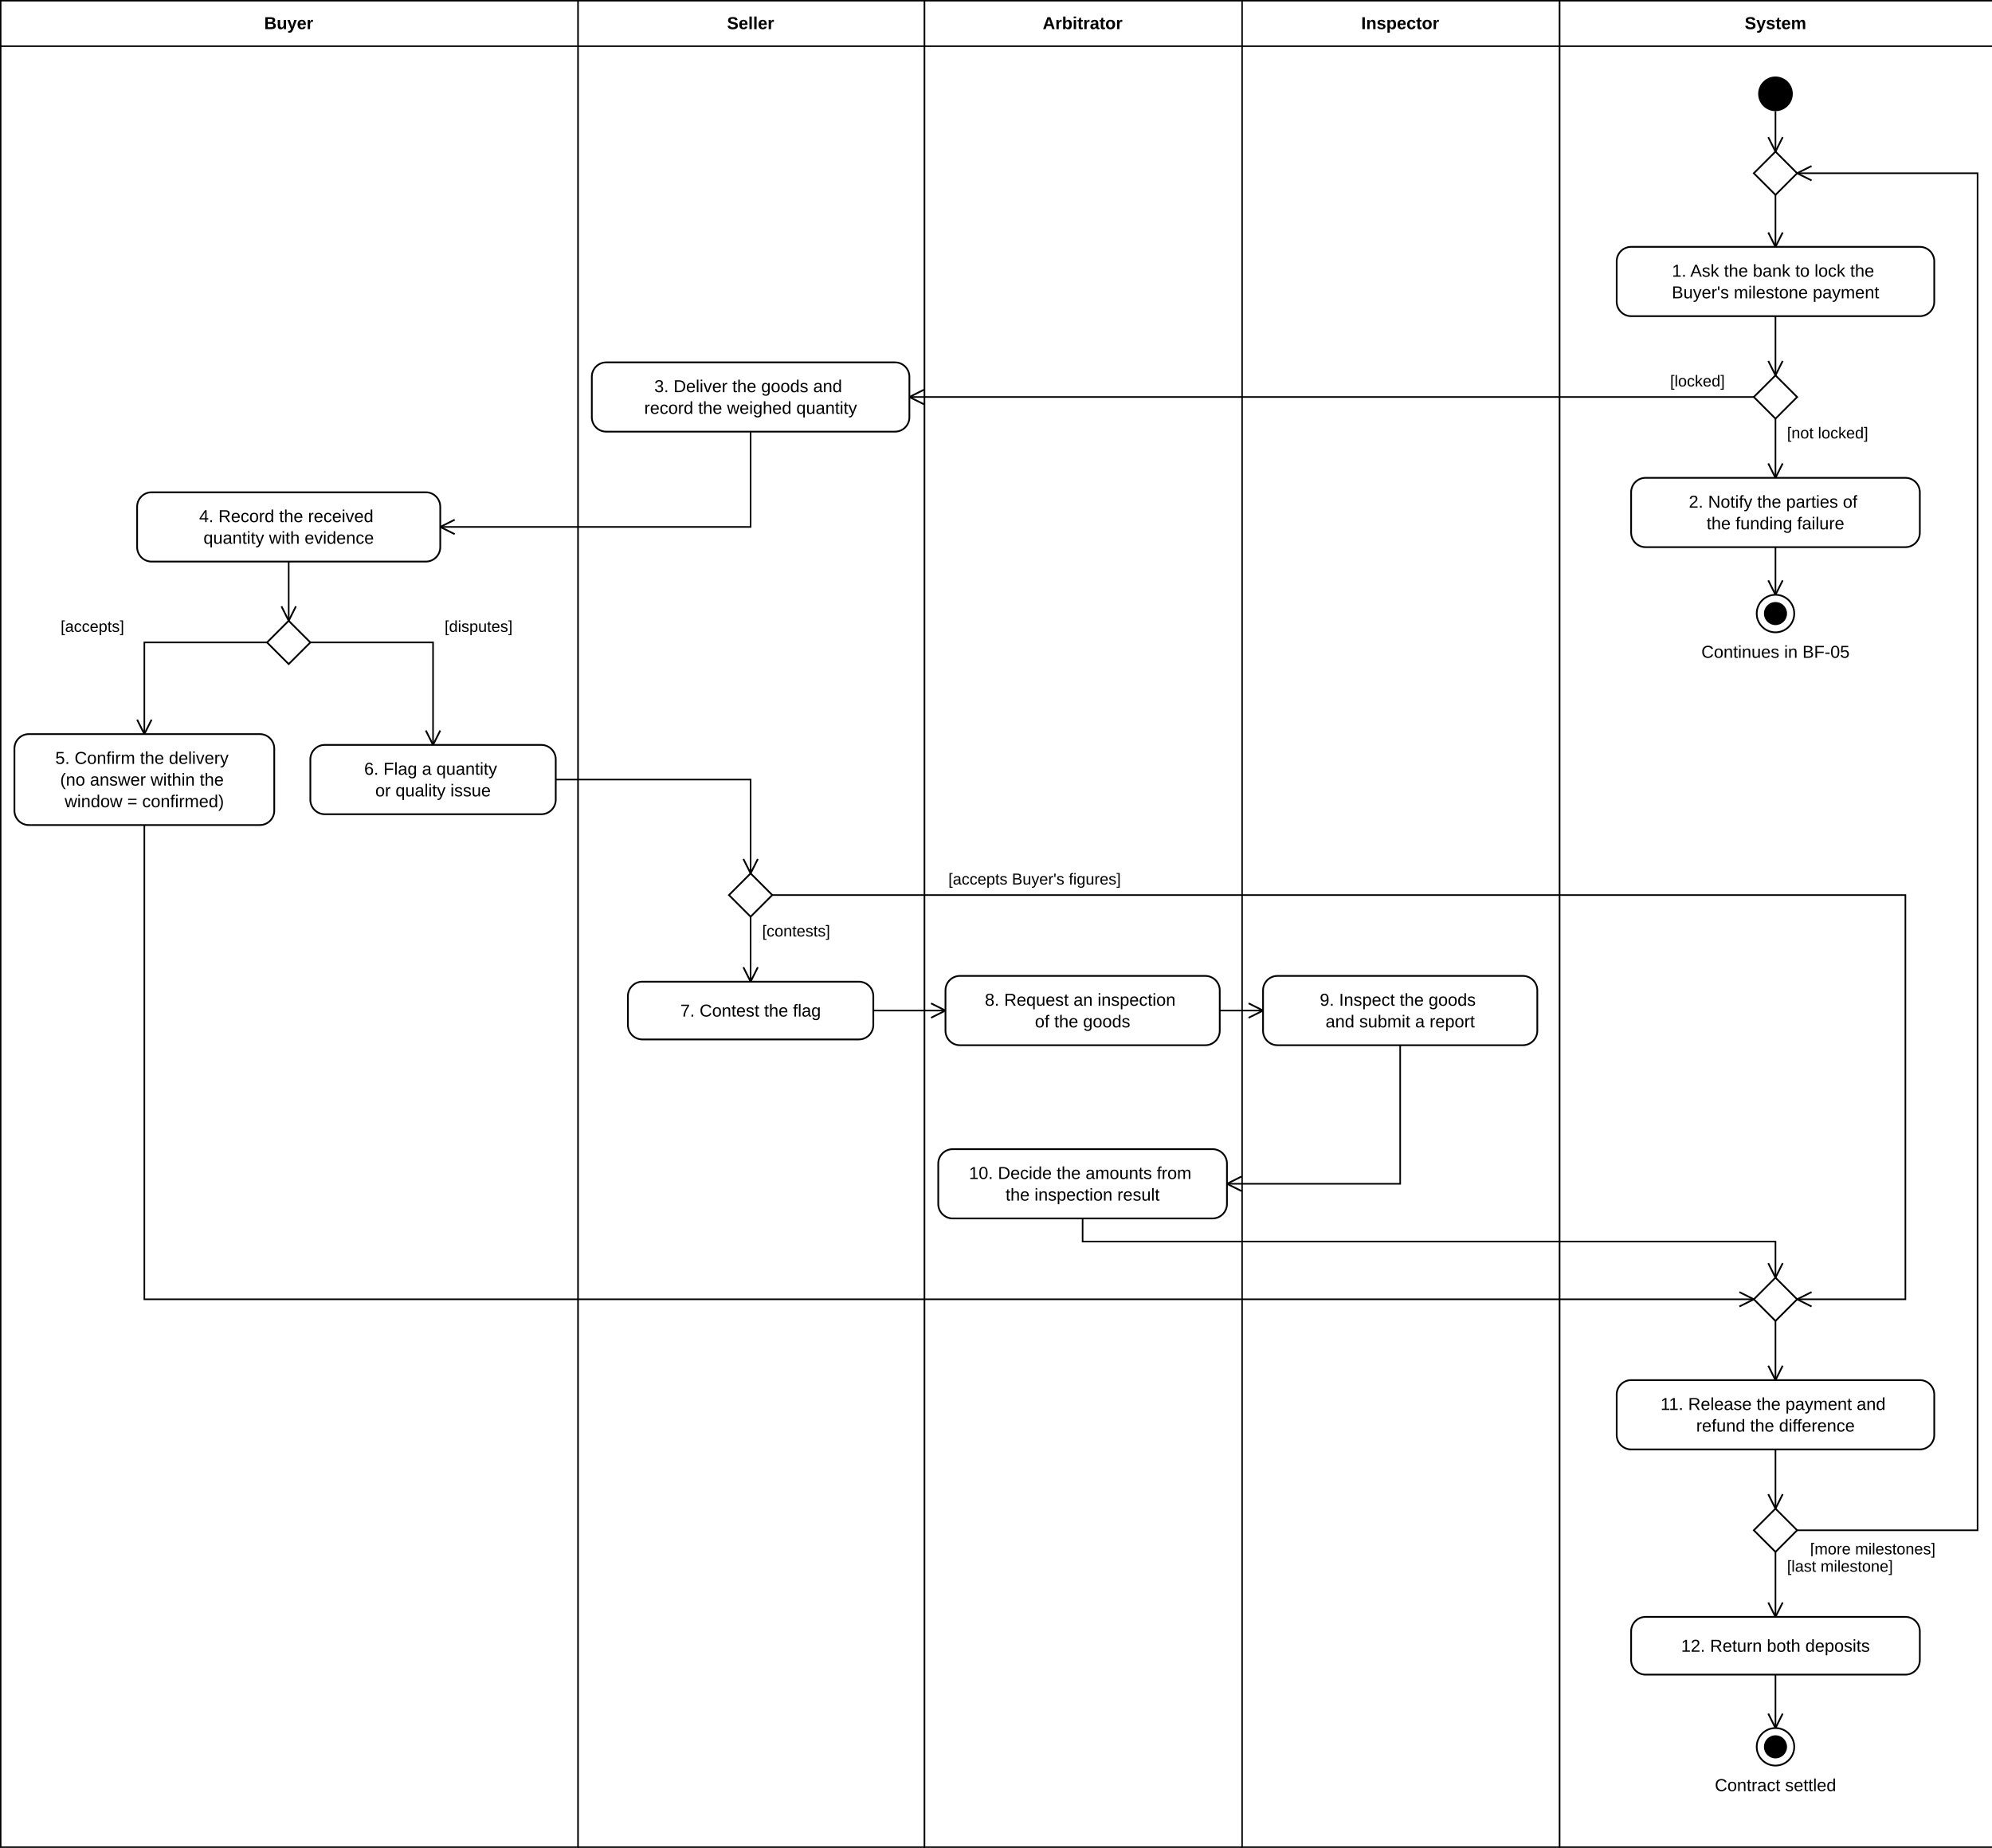
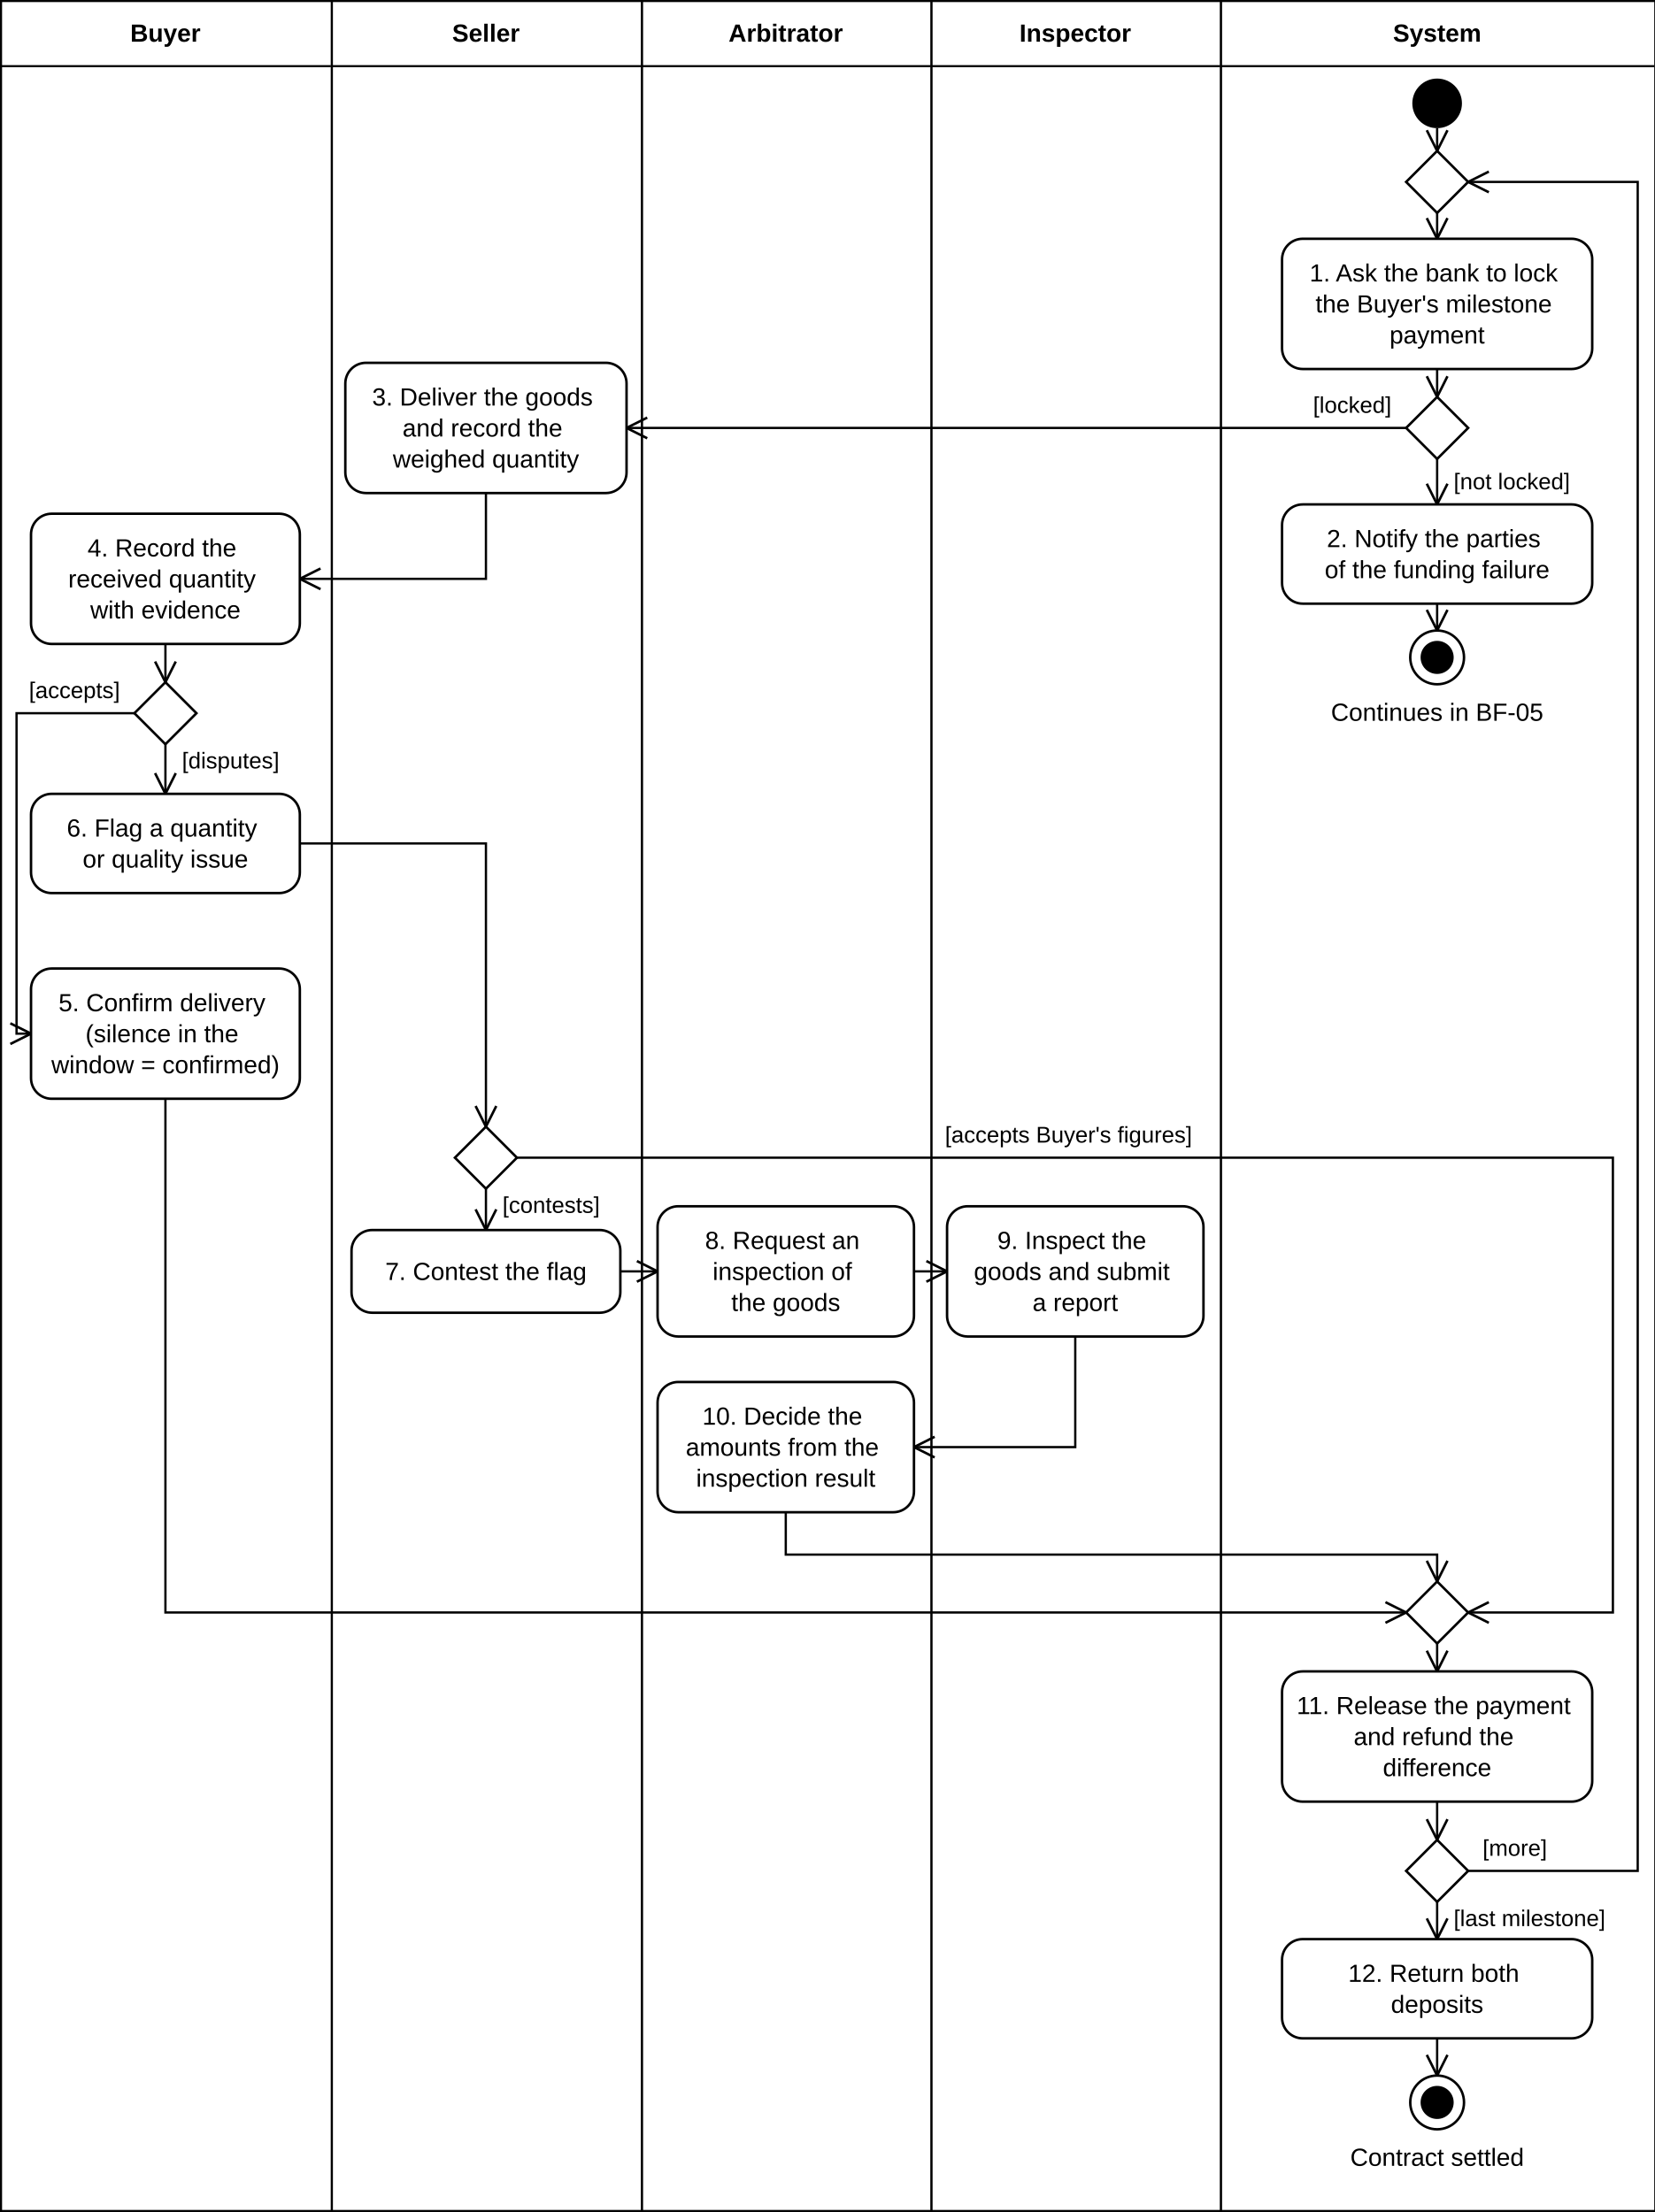
- <svg xmlns="http://www.w3.org/2000/svg" width="1380" height="1280" viewBox="0 0 1380 1280" font-family="Arial" font-size="12">
+ <svg xmlns="http://www.w3.org/2000/svg" width="800" height="1070" viewBox="0 0 800 1070" font-family="Arial" font-size="12">
  <defs>
    <marker id="open" viewBox="0 0 12 12" refX="11" refY="6" markerWidth="12" markerHeight="12" markerUnits="userSpaceOnUse" orient="auto">
      <path d="M1,1 L11,6 L1,11" fill="none" stroke="black" stroke-width="1.2" />
    </marker>
    <marker id="tri" viewBox="0 0 14 14" refX="13" refY="7" markerWidth="14" markerHeight="14" markerUnits="userSpaceOnUse" orient="auto">
      <path d="M1,1 L13,7 L1,13 Z" fill="white" stroke="black" />
    </marker>
    <marker id="dia" viewBox="0 0 18 10" refX="1" refY="5" markerWidth="18" markerHeight="10" markerUnits="userSpaceOnUse" orient="auto">
      <path d="M1,5 L9,1 L17,5 L9,9 Z" fill="black" />
    </marker>
  </defs>
-   <rect x="0" y="0" width="1380" height="1280" fill="white" />
-   <rect x="0.5" y=".5" width="400" height="1279" fill="white" stroke="black" />
-   <line x1="0" y1="32" x2="400" y2="32" stroke="black" />
+   <rect x="0" y="0" width="800" height="1070" fill="white" />
+   <rect x="0.5" y=".5" width="160" height="1069" fill="white" stroke="black" />
+   <line x1="0" y1="32" x2="160" y2="32" stroke="black" />
  <text text-anchor="middle" dominant-baseline="central" font-size="12" font-weight="bold">
-     <tspan x="200.0" y="16.0">Buyer</tspan>
+     <tspan x="80.0" y="16.0">Buyer</tspan>
  </text>
-   <rect x="400.5" y=".5" width="240" height="1279" fill="white" stroke="black" />
-   <line x1="400" y1="32" x2="640" y2="32" stroke="black" />
+   <rect x="160.5" y=".5" width="150" height="1069" fill="white" stroke="black" />
+   <line x1="160" y1="32" x2="310" y2="32" stroke="black" />
  <text text-anchor="middle" dominant-baseline="central" font-size="12" font-weight="bold">
-     <tspan x="520.0" y="16.0">Seller</tspan>
+     <tspan x="235.0" y="16.0">Seller</tspan>
  </text>
-   <rect x="640.5" y=".5" width="220" height="1279" fill="white" stroke="black" />
-   <line x1="640" y1="32" x2="860" y2="32" stroke="black" />
+   <rect x="310.5" y=".5" width="140" height="1069" fill="white" stroke="black" />
+   <line x1="310" y1="32" x2="450" y2="32" stroke="black" />
  <text text-anchor="middle" dominant-baseline="central" font-size="12" font-weight="bold">
-     <tspan x="750.0" y="16.0">Arbitrator</tspan>
+     <tspan x="380.0" y="16.0">Arbitrator</tspan>
  </text>
-   <rect x="860.5" y=".5" width="220" height="1279" fill="white" stroke="black" />
-   <line x1="860" y1="32" x2="1080" y2="32" stroke="black" />
+   <rect x="450.5" y=".5" width="140" height="1069" fill="white" stroke="black" />
+   <line x1="450" y1="32" x2="590" y2="32" stroke="black" />
  <text text-anchor="middle" dominant-baseline="central" font-size="12" font-weight="bold">
-     <tspan x="970.0" y="16.0">Inspector</tspan>
+     <tspan x="520.0" y="16.0">Inspector</tspan>
  </text>
-   <rect x="1080.5" y=".5" width="300" height="1279" fill="white" stroke="black" />
-   <line x1="1080" y1="32" x2="1380" y2="32" stroke="black" />
+   <rect x="590.5" y=".5" width="210" height="1069" fill="white" stroke="black" />
+   <line x1="590" y1="32" x2="800" y2="32" stroke="black" />
  <text text-anchor="middle" dominant-baseline="central" font-size="12" font-weight="bold">
-     <tspan x="1230.0" y="16.0">System</tspan>
+     <tspan x="695.0" y="16.0">System</tspan>
  </text>
-   <path d="M1230.0,77.0 L1230.0,105.0" fill="none" stroke="black" stroke-width="1.1" marker-end="url(#open)" />
-   <path d="M1230.0,135.0 L1230.0,171.0" fill="none" stroke="black" stroke-width="1.1" marker-end="url(#open)" />
-   <path d="M1230.0,219.0 L1230.0,260.0" fill="none" stroke="black" stroke-width="1.1" marker-end="url(#open)" />
-   <path d="M1230.0,290.0 L1230.0,331.0" fill="none" stroke="black" stroke-width="1.1" marker-end="url(#open)" />
-   <rect x="1236.0" y="293" width="60.25" height="13.75" fill="white" />
+   <path d="M695.0,62.0 L695.0,73.0" fill="none" stroke="black" stroke-width="1.1" marker-end="url(#open)" />
+   <path d="M695.0,103.0 L695.0,115.5" fill="none" stroke="black" stroke-width="1.1" marker-end="url(#open)" />
+   <path d="M695.0,178.5 L695.0,192.0" fill="none" stroke="black" stroke-width="1.1" marker-end="url(#open)" />
+   <path d="M695.0,222.0 L695.0,244.0" fill="none" stroke="black" stroke-width="1.1" marker-end="url(#open)" />
+   <rect x="701.0" y="226" width="60.25" height="13.75" fill="white" />
  <text text-anchor="start" dominant-baseline="central" font-size="11">
-     <tspan x="1238.0" y="299.875">[not locked]</tspan>
+     <tspan x="703.0" y="232.875">[not locked]</tspan>
  </text>
-   <path d="M1230.0,379.0 L1230.0,412.0" fill="none" stroke="black" stroke-width="1.1" marker-end="url(#open)" />
-   <path d="M1215.0,275 L630.0,275" fill="none" stroke="black" stroke-width="1.1" marker-end="url(#open)" />
-   <rect x="1155.0" y="257" width="41.906" height="13.75" fill="white" />
+   <path d="M695.0,292.0 L695.0,305.0" fill="none" stroke="black" stroke-width="1.1" marker-end="url(#open)" />
+   <path d="M680.0,207 L303.0,207" fill="none" stroke="black" stroke-width="1.1" marker-end="url(#open)" />
+   <rect x="633.0" y="189" width="41.906" height="13.75" fill="white" />
  <text text-anchor="start" dominant-baseline="central" font-size="11">
-     <tspan x="1157.0" y="263.875">[locked]</tspan>
+     <tspan x="635.0" y="195.875">[locked]</tspan>
  </text>
-   <path d="M520.0,299.0 L520.0,365 L305.0,365" fill="none" stroke="black" stroke-width="1.1" marker-end="url(#open)" />
-   <path d="M200.0,389.0 L200.0,430.0" fill="none" stroke="black" stroke-width="1.1" marker-end="url(#open)" />
-   <path d="M185.0,445 L100.0,445 L100.0,508.5" fill="none" stroke="black" stroke-width="1.1" marker-end="url(#open)" />
-   <rect x="40.0" y="427" width="48.016" height="13.75" fill="white" />
+   <path d="M235.0,238.5 L235.0,280 L145.0,280" fill="none" stroke="black" stroke-width="1.1" marker-end="url(#open)" />
+   <path d="M80.0,311.5 L80.0,330.0" fill="none" stroke="black" stroke-width="1.1" marker-end="url(#open)" />
+   <path d="M80.0,360.0 L80.0,384.0" fill="none" stroke="black" stroke-width="1.1" marker-end="url(#open)" />
+   <rect x="86.0" y="361" width="51.078" height="13.75" fill="white" />
  <text text-anchor="start" dominant-baseline="central" font-size="11">
-     <tspan x="42.0" y="433.875">[accepts]</tspan>
+     <tspan x="88.0" y="367.875">[disputes]</tspan>
  </text>
-   <path d="M215.0,445 L300.0,445 L300.0,516.0" fill="none" stroke="black" stroke-width="1.1" marker-end="url(#open)" />
-   <rect x="306.0" y="427" width="51.078" height="13.75" fill="white" />
+   <path d="M65.0,345 L8,345 L8,500 L15.0,500" fill="none" stroke="black" stroke-width="1.1" marker-end="url(#open)" />
+   <rect x="12" y="327" width="48.016" height="13.75" fill="white" />
  <text text-anchor="start" dominant-baseline="central" font-size="11">
-     <tspan x="308.0" y="433.875">[disputes]</tspan>
+     <tspan x="14" y="333.875">[accepts]</tspan>
  </text>
-   <path d="M385.0,540 L520.0,540 L520.0,605.0" fill="none" stroke="black" stroke-width="1.1" marker-end="url(#open)" />
-   <path d="M520.0,635.0 L520.0,680.0" fill="none" stroke="black" stroke-width="1.1" marker-end="url(#open)" />
-   <rect x="526.0" y="638" width="51.07" height="13.75" fill="white" />
+   <path d="M145.0,408 L235.0,408 L235.0,545.0" fill="none" stroke="black" stroke-width="1.1" marker-end="url(#open)" />
+   <path d="M235.0,575.0 L235.0,595.0" fill="none" stroke="black" stroke-width="1.1" marker-end="url(#open)" />
+   <rect x="241.0" y="576" width="51.07" height="13.75" fill="white" />
  <text text-anchor="start" dominant-baseline="central" font-size="11">
-     <tspan x="528.0" y="644.875">[contests]</tspan>
+     <tspan x="243.0" y="582.875">[contests]</tspan>
  </text>
-   <path d="M605.0,700 L655.0,700" fill="none" stroke="black" stroke-width="1.1" marker-end="url(#open)" />
-   <path d="M845.0,700 L875.0,700" fill="none" stroke="black" stroke-width="1.1" marker-end="url(#open)" />
-   <path d="M970.0,724.0 L970.0,820 L850.0,820" fill="none" stroke="black" stroke-width="1.1" marker-end="url(#open)" />
-   <path d="M750.0,844.0 L750.0,860 L1230.0,860 L1230.0,885.0" fill="none" stroke="black" stroke-width="1.1" marker-end="url(#open)" />
-   <path d="M535.0,620 L1320,620 L1320,900 L1245.0,900" fill="none" stroke="black" stroke-width="1.1" marker-end="url(#open)" />
-   <rect x="655.0" y="602" width="123.477" height="13.75" fill="white" />
+   <path d="M300.0,615 L318.0,615" fill="none" stroke="black" stroke-width="1.1" marker-end="url(#open)" />
+   <path d="M442.0,615 L458.0,615" fill="none" stroke="black" stroke-width="1.1" marker-end="url(#open)" />
+   <path d="M520.0,646.5 L520.0,700 L442.0,700" fill="none" stroke="black" stroke-width="1.1" marker-end="url(#open)" />
+   <path d="M380.0,731.5 L380.0,752 L695.0,752 L695.0,765.0" fill="none" stroke="black" stroke-width="1.1" marker-end="url(#open)" />
+   <path d="M250.0,560 L780,560 L780,780 L710.0,780" fill="none" stroke="black" stroke-width="1.1" marker-end="url(#open)" />
+   <rect x="455.0" y="542" width="123.477" height="13.75" fill="white" />
  <text text-anchor="start" dominant-baseline="central" font-size="11">
-     <tspan x="657.0" y="608.875">[accepts Buyer's figures]</tspan>
+     <tspan x="457.0" y="548.875">[accepts Buyer's figures]</tspan>
  </text>
-   <path d="M100.0,571.5 L100.0,900 L1215.0,900" fill="none" stroke="black" stroke-width="1.1" marker-end="url(#open)" />
-   <path d="M1230.0,915.0 L1230.0,956.0" fill="none" stroke="black" stroke-width="1.1" marker-end="url(#open)" />
-   <path d="M1230.0,1004.0 L1230.0,1045.0" fill="none" stroke="black" stroke-width="1.1" marker-end="url(#open)" />
-   <path d="M1245.0,1060 L1370,1060 L1370,120 L1245.0,120" fill="none" stroke="black" stroke-width="1.1" marker-end="url(#open)" />
-   <rect x="1252.0" y="1066" width="90.805" height="13.75" fill="white" />
+   <path d="M80.0,531.5 L80.0,780 L680.0,780" fill="none" stroke="black" stroke-width="1.1" marker-end="url(#open)" />
+   <path d="M695.0,795.0 L695.0,808.5" fill="none" stroke="black" stroke-width="1.1" marker-end="url(#open)" />
+   <path d="M695.0,871.5 L695.0,890.0" fill="none" stroke="black" stroke-width="1.1" marker-end="url(#open)" />
+   <path d="M710.0,905 L792,905 L792,88 L710.0,88" fill="none" stroke="black" stroke-width="1.1" marker-end="url(#open)" />
+   <rect x="715.0" y="887" width="35.172" height="13.75" fill="white" />
  <text text-anchor="start" dominant-baseline="central" font-size="11">
-     <tspan x="1254.0" y="1072.875">[more milestones]</tspan>
+     <tspan x="717.0" y="893.875">[more]</tspan>
  </text>
-   <path d="M1230.0,1075.0 L1230.0,1120.0" fill="none" stroke="black" stroke-width="1.1" marker-end="url(#open)" />
-   <rect x="1236.0" y="1078" width="77.359" height="13.75" fill="white" />
+   <path d="M695.0,920.0 L695.0,938.0" fill="none" stroke="black" stroke-width="1.1" marker-end="url(#open)" />
+   <rect x="701.0" y="921" width="77.359" height="13.75" fill="white" />
  <text text-anchor="start" dominant-baseline="central" font-size="11">
-     <tspan x="1238.0" y="1084.875">[last milestone]</tspan>
+     <tspan x="703.0" y="927.875">[last milestone]</tspan>
  </text>
-   <path d="M1230.0,1160.0 L1230.0,1197.0" fill="none" stroke="black" stroke-width="1.1" marker-end="url(#open)" />
-   <circle cx="1230.0" cy="65" r="12.0" fill="black" />
-   <polygon points="1230.0,105.0 1245.0,120 1230.0,135.0 1215.0,120" fill="white" stroke="black" stroke-width="1.2" />
-   <rect x="1120.0" y="171.0" width="220" height="48.0" rx="10" fill="white" stroke="black" stroke-width="1.2" />
+   <path d="M695.0,986.0 L695.0,1004.0" fill="none" stroke="black" stroke-width="1.1" marker-end="url(#open)" />
+   <circle cx="695.0" cy="50" r="12.0" fill="black" />
+   <polygon points="695.0,73.0 710.0,88 695.0,103.0 680.0,88" fill="white" stroke="black" stroke-width="1.2" />
+   <rect x="620.0" y="115.5" width="150" height="63.0" rx="10" fill="white" stroke="black" stroke-width="1.2" />
  <text text-anchor="middle" dominant-baseline="central" font-size="12">
-     <tspan x="1230.0" y="187.5">1. Ask the bank to lock the</tspan>
-     <tspan x="1230.0" y="202.5">Buyer's milestone payment</tspan>
+     <tspan x="695.0" y="132.0">1. Ask the bank to lock</tspan>
+     <tspan x="695.0" y="147.0">the Buyer's milestone</tspan>
+     <tspan x="695.0" y="162.0">payment</tspan>
  </text>
-   <polygon points="1230.0,260.0 1245.0,275 1230.0,290.0 1215.0,275" fill="white" stroke="black" stroke-width="1.2" />
-   <rect x="1130.0" y="331.0" width="200" height="48.0" rx="10" fill="white" stroke="black" stroke-width="1.2" />
+   <polygon points="695.0,192.0 710.0,207 695.0,222.0 680.0,207" fill="white" stroke="black" stroke-width="1.2" />
+   <rect x="620.0" y="244.0" width="150" height="48.0" rx="10" fill="white" stroke="black" stroke-width="1.2" />
  <text text-anchor="middle" dominant-baseline="central" font-size="12">
-     <tspan x="1230.0" y="347.5">2. Notify the parties of</tspan>
-     <tspan x="1230.0" y="362.5">the funding failure</tspan>
+     <tspan x="695.0" y="260.5">2. Notify the parties</tspan>
+     <tspan x="695.0" y="275.5">of the funding failure</tspan>
  </text>
-   <circle cx="1230.0" cy="425" r="13.0" fill="white" stroke="black" stroke-width="1.2" />
-   <circle cx="1230.0" cy="425" r="8.0" fill="black" />
+   <circle cx="695.0" cy="318" r="13.0" fill="white" stroke="black" stroke-width="1.2" />
+   <circle cx="695.0" cy="318" r="8.0" fill="black" />
  <text text-anchor="middle" dominant-baseline="central" font-size="12">
-     <tspan x="1230.0" y="451.5">Continues in BF-05</tspan>
+     <tspan x="695.0" y="344.5">Continues in BF-05</tspan>
  </text>
-   <rect x="410.0" y="251.0" width="220" height="48.0" rx="10" fill="white" stroke="black" stroke-width="1.2" />
+   <rect x="167.0" y="175.5" width="136" height="63.0" rx="10" fill="white" stroke="black" stroke-width="1.2" />
  <text text-anchor="middle" dominant-baseline="central" font-size="12">
-     <tspan x="520.0" y="267.5">3. Deliver the goods and</tspan>
-     <tspan x="520.0" y="282.5">record the weighed quantity</tspan>
+     <tspan x="235.0" y="192.0">3. Deliver the goods</tspan>
+     <tspan x="235.0" y="207.0">and record the</tspan>
+     <tspan x="235.0" y="222.0">weighed quantity</tspan>
  </text>
-   <rect x="95.0" y="341.0" width="210" height="48.0" rx="10" fill="white" stroke="black" stroke-width="1.2" />
+   <rect x="15.0" y="248.5" width="130" height="63.0" rx="10" fill="white" stroke="black" stroke-width="1.2" />
  <text text-anchor="middle" dominant-baseline="central" font-size="12">
-     <tspan x="200.0" y="357.5">4. Record the received</tspan>
-     <tspan x="200.0" y="372.5">quantity with evidence</tspan>
+     <tspan x="80.0" y="265.0">4. Record the</tspan>
+     <tspan x="80.0" y="280.0">received quantity</tspan>
+     <tspan x="80.0" y="295.0">with evidence</tspan>
  </text>
-   <polygon points="200.0,430.0 215.0,445 200.0,460.0 185.0,445" fill="white" stroke="black" stroke-width="1.2" />
-   <rect x="10.0" y="508.5" width="180" height="63.0" rx="10" fill="white" stroke="black" stroke-width="1.2" />
+   <polygon points="80.0,330.0 95.0,345 80.0,360.0 65.0,345" fill="white" stroke="black" stroke-width="1.2" />
+   <rect x="15.0" y="384.0" width="130" height="48.0" rx="10" fill="white" stroke="black" stroke-width="1.2" />
  <text text-anchor="middle" dominant-baseline="central" font-size="12">
-     <tspan x="100.0" y="525.0">5. Confirm the delivery</tspan>
-     <tspan x="100.0" y="540.0">(no answer within the</tspan>
-     <tspan x="100.0" y="555.0">window = confirmed)</tspan>
+     <tspan x="80.0" y="400.5">6. Flag a quantity</tspan>
+     <tspan x="80.0" y="415.5">or quality issue</tspan>
  </text>
-   <rect x="215.0" y="516.0" width="170" height="48.0" rx="10" fill="white" stroke="black" stroke-width="1.2" />
+   <rect x="15.0" y="468.5" width="130" height="63.0" rx="10" fill="white" stroke="black" stroke-width="1.2" />
  <text text-anchor="middle" dominant-baseline="central" font-size="12">
-     <tspan x="300.0" y="532.5">6. Flag a quantity</tspan>
-     <tspan x="300.0" y="547.5">or quality issue</tspan>
+     <tspan x="80.0" y="485.0">5. Confirm delivery</tspan>
+     <tspan x="80.0" y="500.0">(silence in the</tspan>
+     <tspan x="80.0" y="515.0">window = confirmed)</tspan>
  </text>
-   <polygon points="520.0,605.0 535.0,620 520.0,635.0 505.0,620" fill="white" stroke="black" stroke-width="1.2" />
-   <rect x="435.0" y="680.0" width="170" height="40" rx="10" fill="white" stroke="black" stroke-width="1.2" />
+   <polygon points="235.0,545.0 250.0,560 235.0,575.0 220.0,560" fill="white" stroke="black" stroke-width="1.2" />
+   <rect x="170.0" y="595.0" width="130" height="40" rx="10" fill="white" stroke="black" stroke-width="1.2" />
  <text text-anchor="middle" dominant-baseline="central" font-size="12">
-     <tspan x="520.0" y="700.0">7. Contest the flag</tspan>
+     <tspan x="235.0" y="615.0">7. Contest the flag</tspan>
  </text>
-   <rect x="655.0" y="676.0" width="190" height="48.0" rx="10" fill="white" stroke="black" stroke-width="1.2" />
+   <rect x="318.0" y="583.5" width="124" height="63.0" rx="10" fill="white" stroke="black" stroke-width="1.2" />
  <text text-anchor="middle" dominant-baseline="central" font-size="12">
-     <tspan x="750.0" y="692.5">8. Request an inspection</tspan>
-     <tspan x="750.0" y="707.5">of the goods</tspan>
+     <tspan x="380.0" y="600.0">8. Request an</tspan>
+     <tspan x="380.0" y="615.0">inspection of</tspan>
+     <tspan x="380.0" y="630.0">the goods</tspan>
  </text>
-   <rect x="875.0" y="676.0" width="190" height="48.0" rx="10" fill="white" stroke="black" stroke-width="1.2" />
+   <rect x="458.0" y="583.5" width="124" height="63.0" rx="10" fill="white" stroke="black" stroke-width="1.2" />
  <text text-anchor="middle" dominant-baseline="central" font-size="12">
-     <tspan x="970.0" y="692.5">9. Inspect the goods</tspan>
-     <tspan x="970.0" y="707.5">and submit a report</tspan>
+     <tspan x="520.0" y="600.0">9. Inspect the</tspan>
+     <tspan x="520.0" y="615.0">goods and submit</tspan>
+     <tspan x="520.0" y="630.0">a report</tspan>
  </text>
-   <rect x="650.0" y="796.0" width="200" height="48.0" rx="10" fill="white" stroke="black" stroke-width="1.2" />
+   <rect x="318.0" y="668.5" width="124" height="63.0" rx="10" fill="white" stroke="black" stroke-width="1.2" />
  <text text-anchor="middle" dominant-baseline="central" font-size="12">
-     <tspan x="750.0" y="812.5">10. Decide the amounts from</tspan>
-     <tspan x="750.0" y="827.5">the inspection result</tspan>
+     <tspan x="380.0" y="685.0">10. Decide the</tspan>
+     <tspan x="380.0" y="700.0">amounts from the</tspan>
+     <tspan x="380.0" y="715.0">inspection result</tspan>
  </text>
-   <polygon points="1230.0,885.0 1245.0,900 1230.0,915.0 1215.0,900" fill="white" stroke="black" stroke-width="1.2" />
-   <rect x="1120.0" y="956.0" width="220" height="48.0" rx="10" fill="white" stroke="black" stroke-width="1.2" />
+   <polygon points="695.0,765.0 710.0,780 695.0,795.0 680.0,780" fill="white" stroke="black" stroke-width="1.2" />
+   <rect x="620.0" y="808.5" width="150" height="63.0" rx="10" fill="white" stroke="black" stroke-width="1.2" />
  <text text-anchor="middle" dominant-baseline="central" font-size="12">
-     <tspan x="1230.0" y="972.5">11. Release the payment and</tspan>
-     <tspan x="1230.0" y="987.5">refund the difference</tspan>
+     <tspan x="695.0" y="825.0">11. Release the payment</tspan>
+     <tspan x="695.0" y="840.0">and refund the</tspan>
+     <tspan x="695.0" y="855.0">difference</tspan>
  </text>
-   <polygon points="1230.0,1045.0 1245.0,1060 1230.0,1075.0 1215.0,1060" fill="white" stroke="black" stroke-width="1.2" />
-   <rect x="1130.0" y="1120.0" width="200" height="40" rx="10" fill="white" stroke="black" stroke-width="1.2" />
+   <polygon points="695.0,890.0 710.0,905 695.0,920.0 680.0,905" fill="white" stroke="black" stroke-width="1.2" />
+   <rect x="620.0" y="938.0" width="150" height="48.0" rx="10" fill="white" stroke="black" stroke-width="1.2" />
  <text text-anchor="middle" dominant-baseline="central" font-size="12">
-     <tspan x="1230.0" y="1140.0">12. Return both deposits</tspan>
+     <tspan x="695.0" y="954.5">12. Return both</tspan>
+     <tspan x="695.0" y="969.5">deposits</tspan>
  </text>
-   <circle cx="1230.0" cy="1210" r="13.0" fill="white" stroke="black" stroke-width="1.2" />
-   <circle cx="1230.0" cy="1210" r="8.0" fill="black" />
+   <circle cx="695.0" cy="1017" r="13.0" fill="white" stroke="black" stroke-width="1.2" />
+   <circle cx="695.0" cy="1017" r="8.0" fill="black" />
  <text text-anchor="middle" dominant-baseline="central" font-size="12">
-     <tspan x="1230.0" y="1236.5">Contract settled</tspan>
+     <tspan x="695.0" y="1043.5">Contract settled</tspan>
  </text>
</svg>
